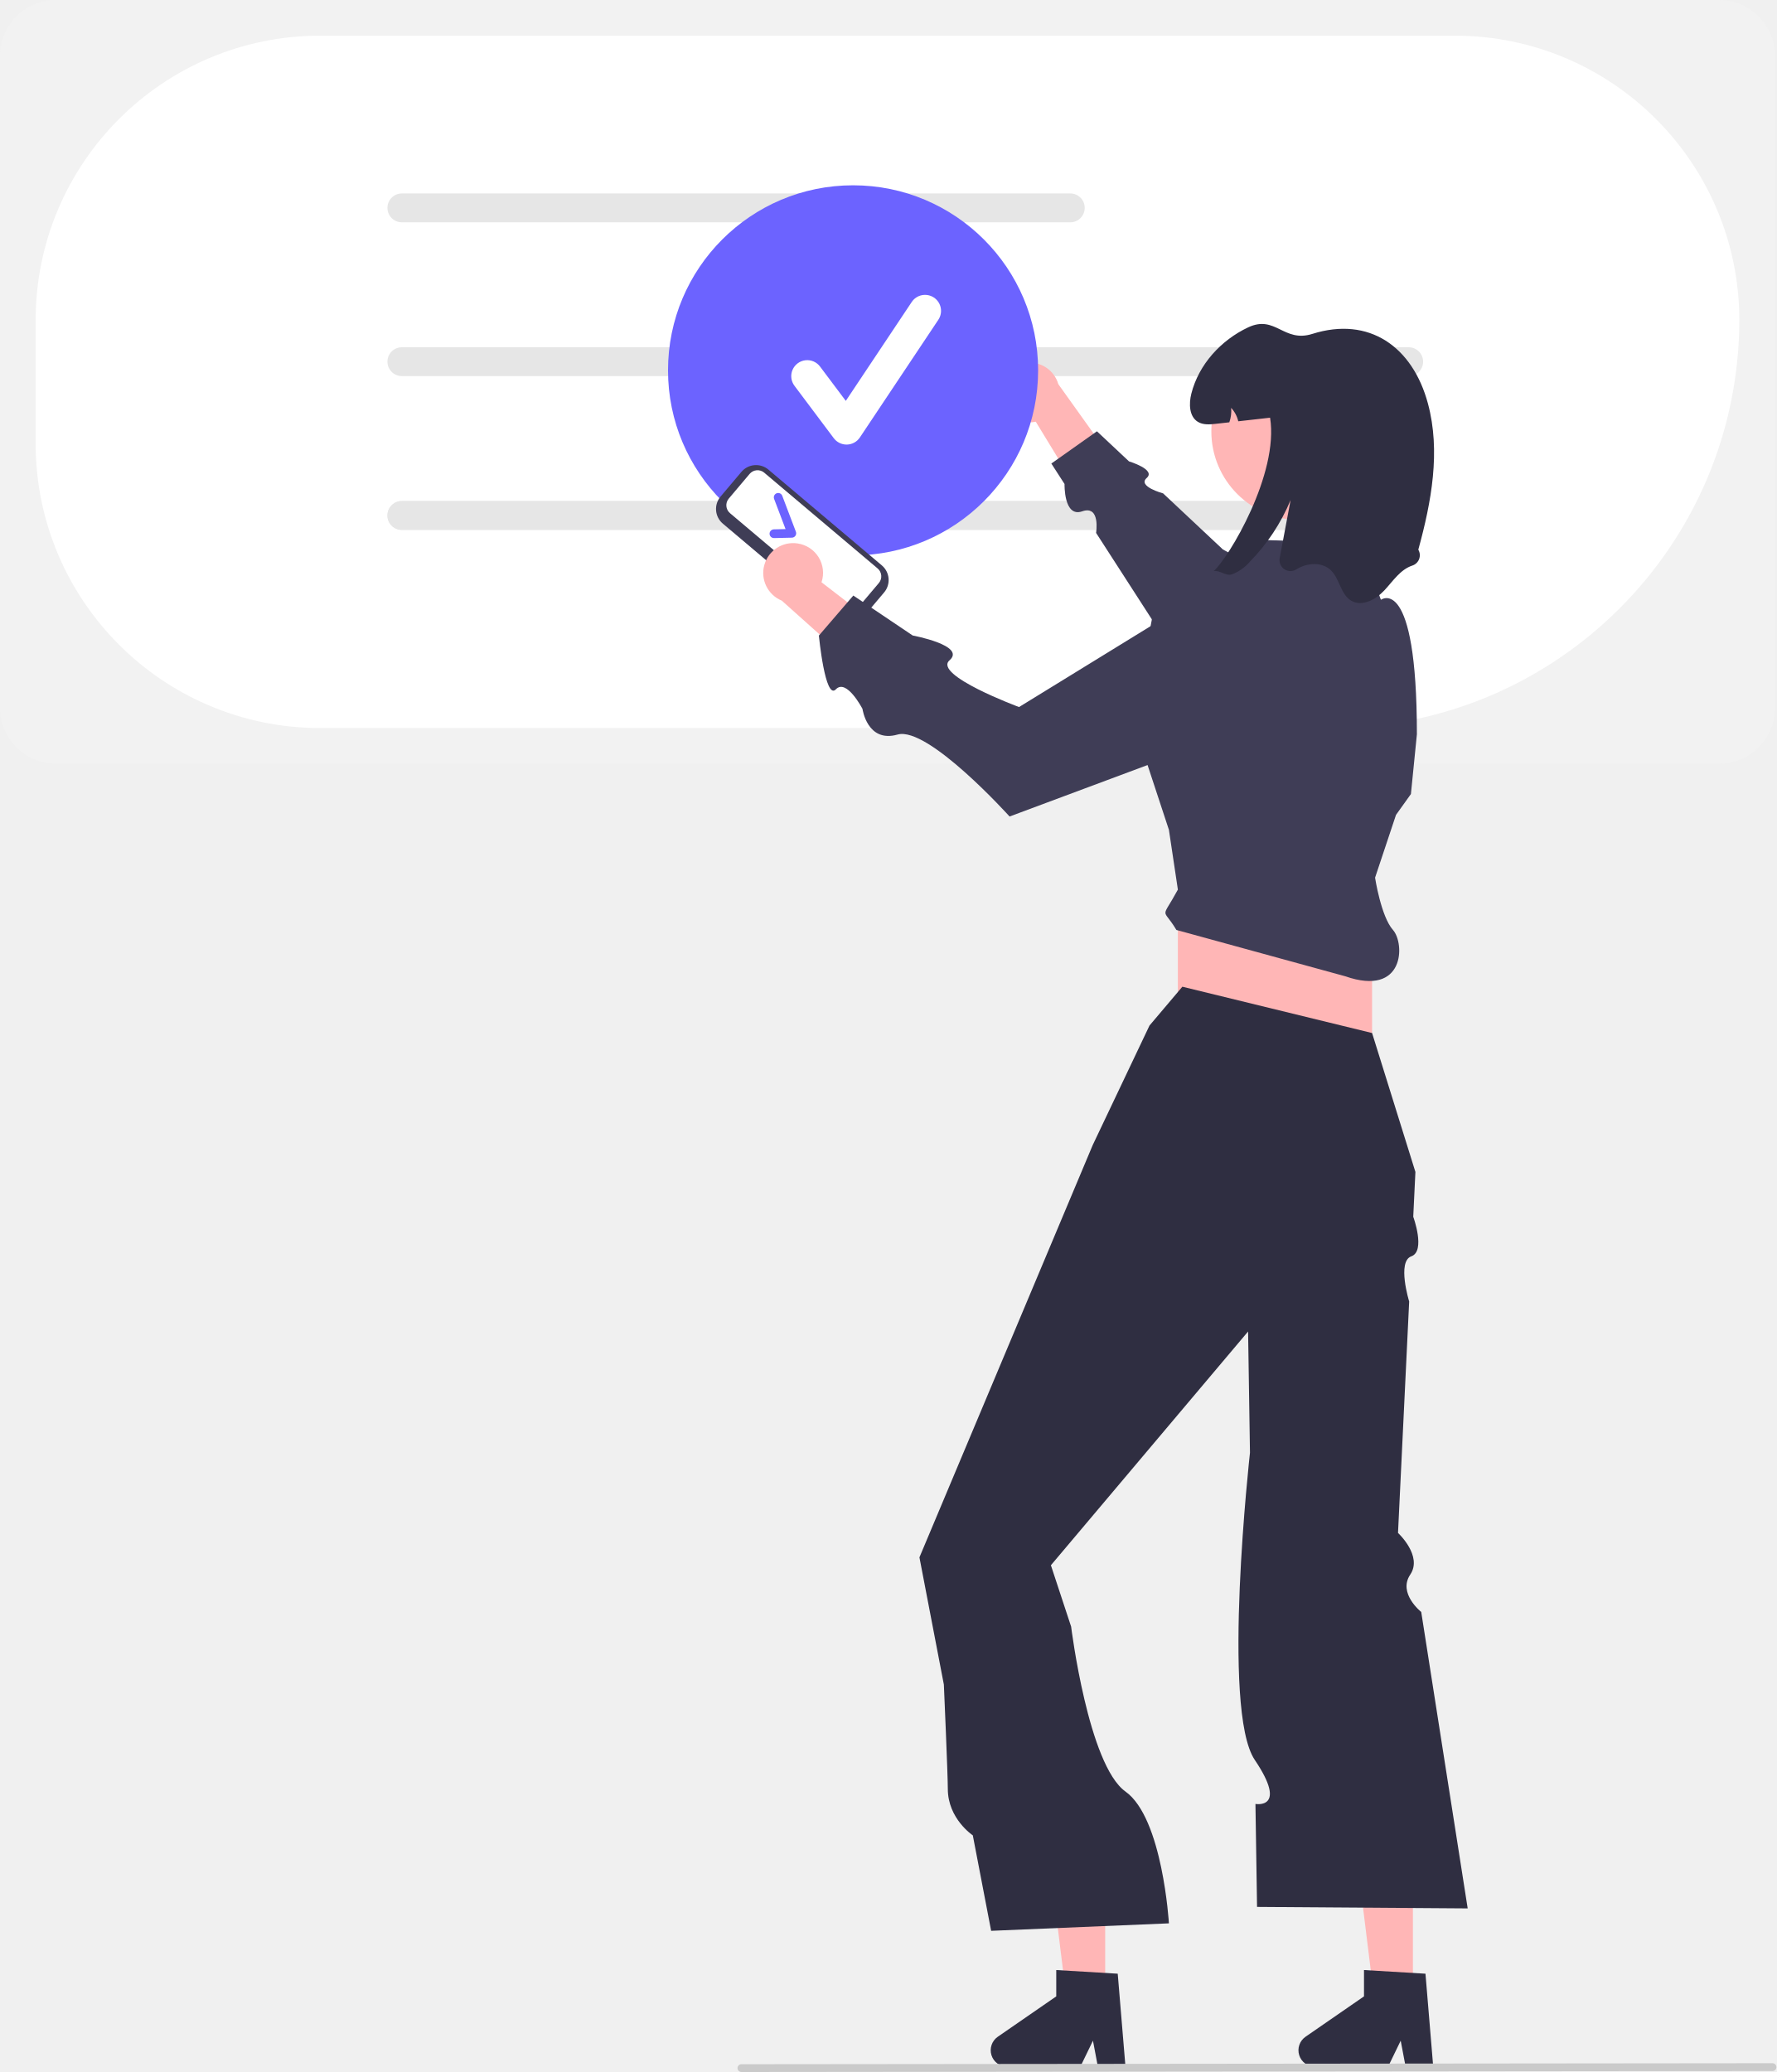
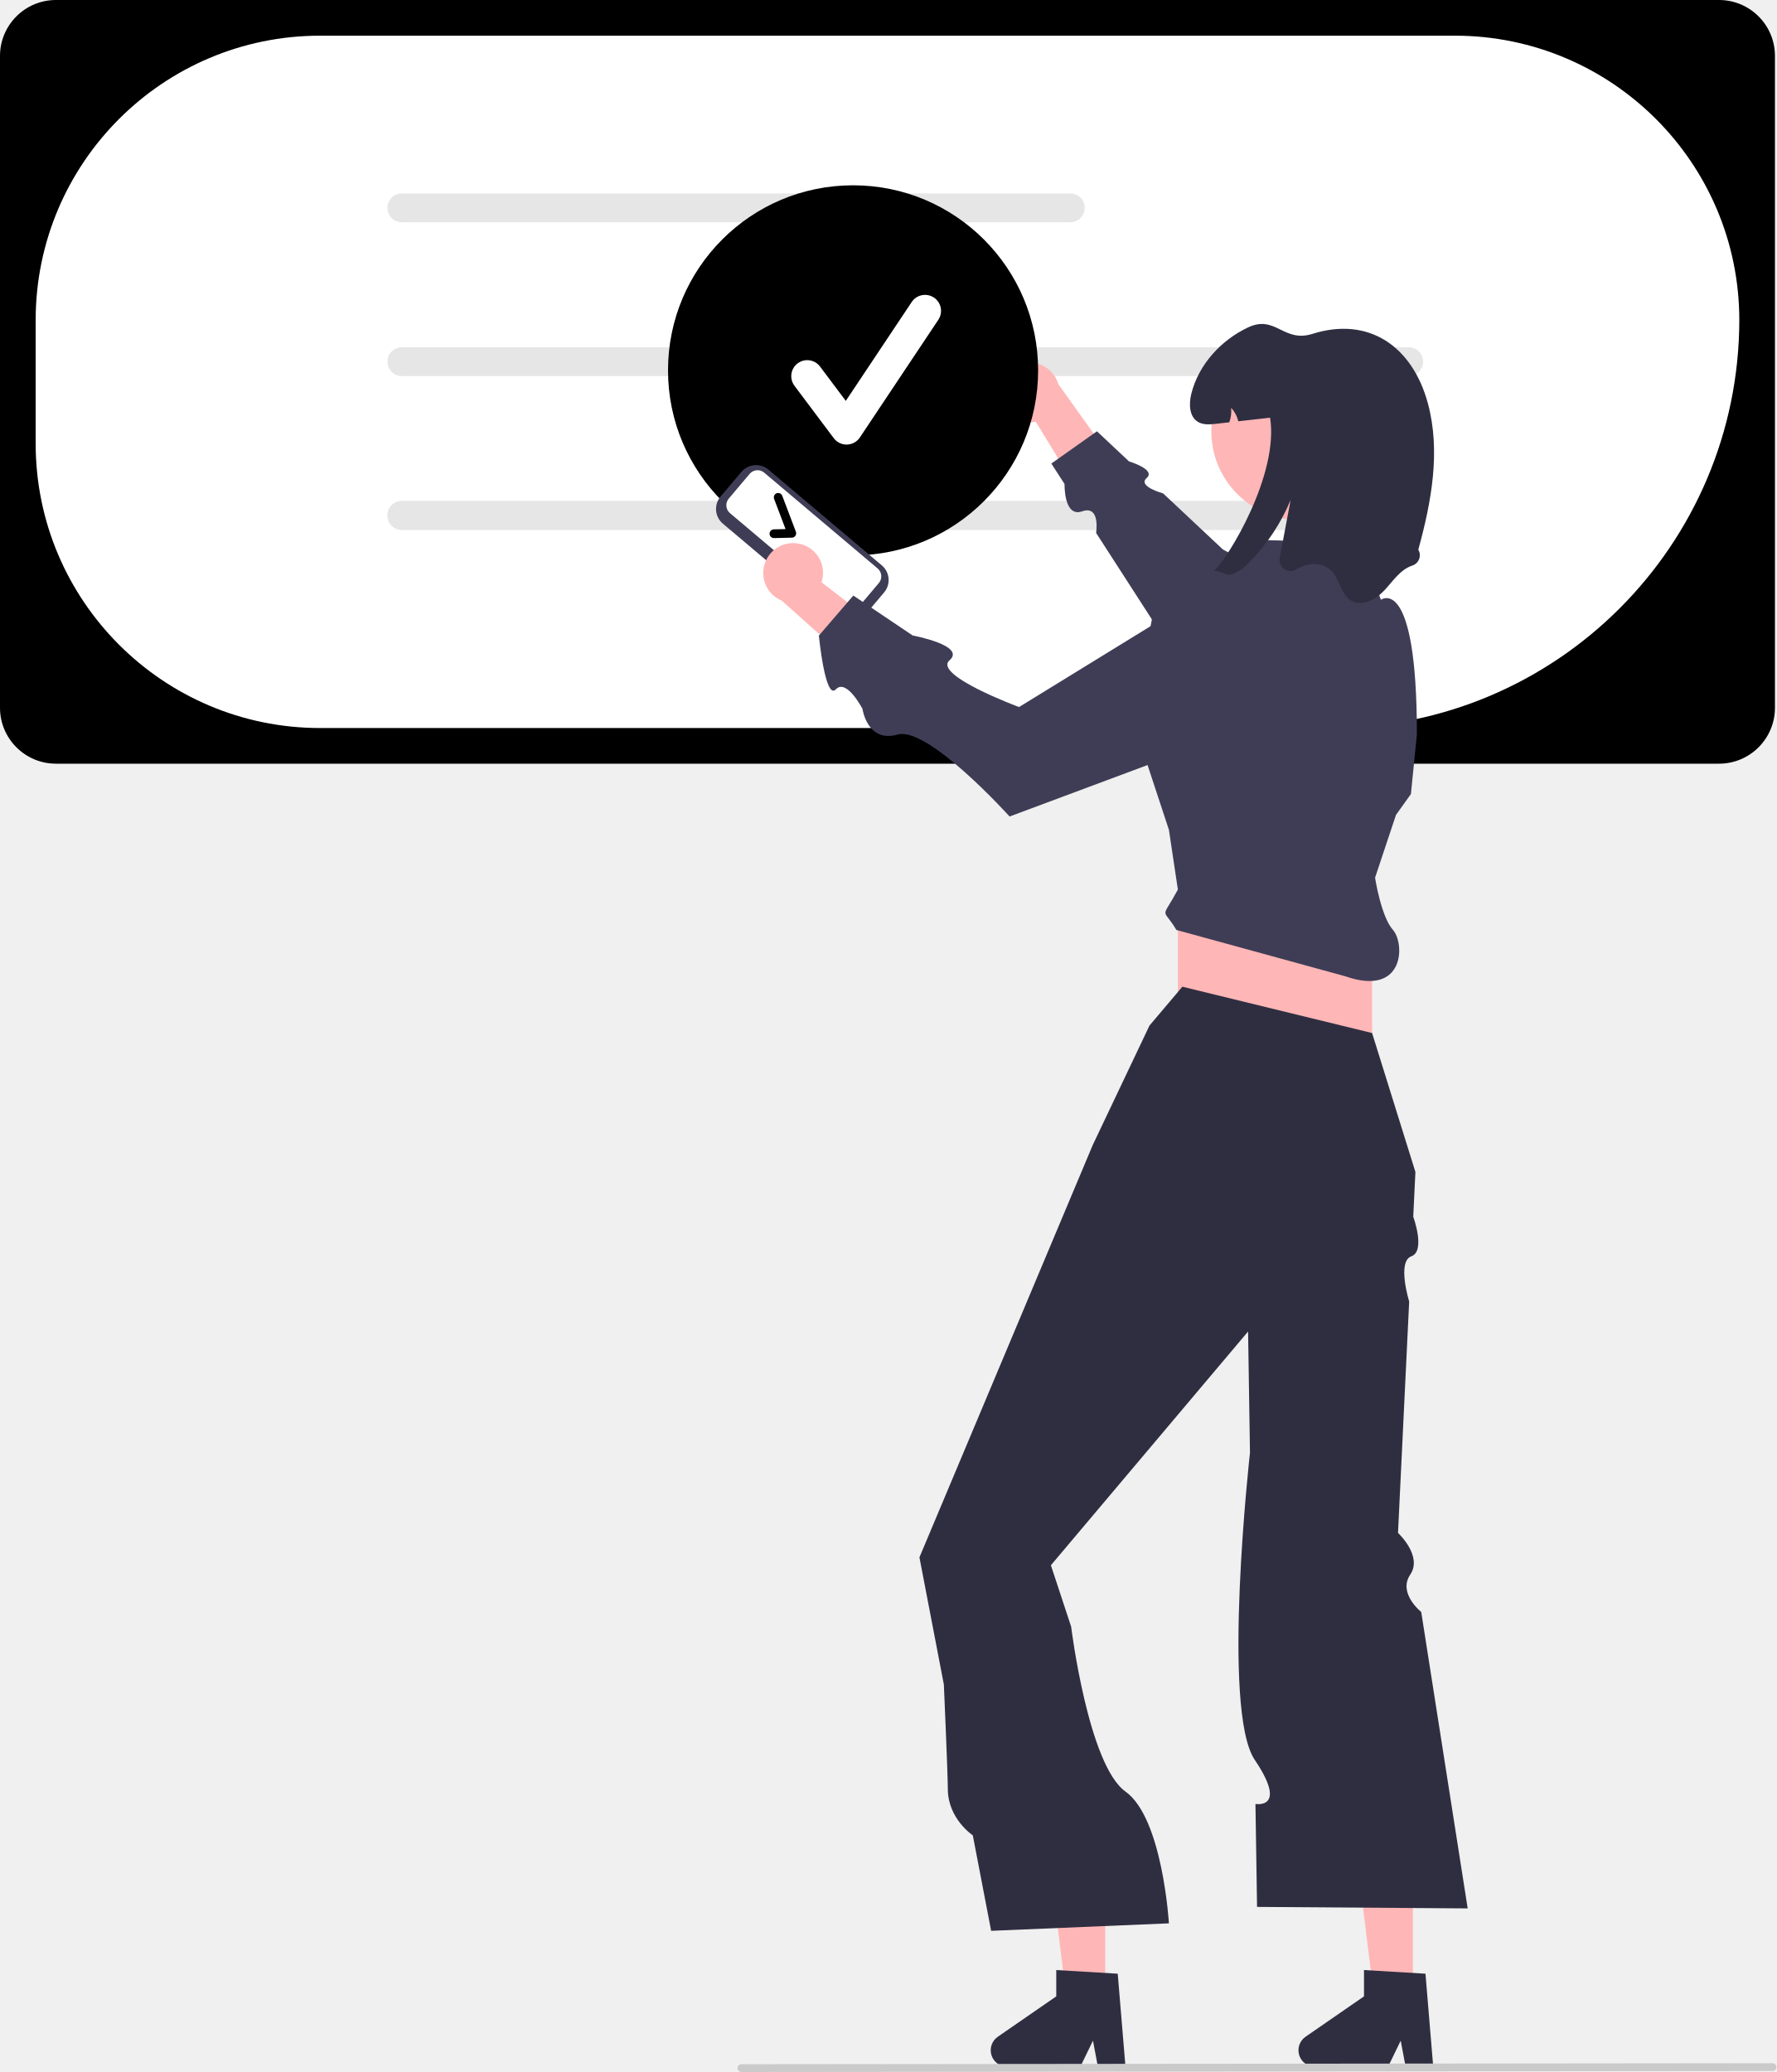
<svg xmlns="http://www.w3.org/2000/svg" data-name="Layer 1" width="543.219" height="633.601" viewBox="0 0 543.219 633.601">
-   <path d="M854.052,366.728H345.482a17.112,17.112,0,0,1-17.092-17.092V150.291a17.112,17.112,0,0,1,17.092-17.092H854.052a17.112,17.112,0,0,1,17.092,17.092V349.636A17.112,17.112,0,0,1,854.052,366.728Z" transform="translate(-328.3903 -133.1994)" fill="#f2f2f2" />
+   <path d="M854.052,366.728H345.482a17.112,17.112,0,0,1-17.092-17.092V150.291a17.112,17.112,0,0,1,17.092-17.092H854.052a17.112,17.112,0,0,1,17.092,17.092V349.636A17.112,17.112,0,0,1,854.052,366.728Z" transform="translate(-328.3903 -133.1994)" fill="#000" />
  <path d="M735.442,355.827H426.21a87.014,87.014,0,0,1-86.916-86.916V231.026a87.015,87.015,0,0,1,86.916-86.917h347.118a87.015,87.015,0,0,1,86.916,86.917A124.943,124.943,0,0,1,735.442,355.827Z" transform="translate(-328.3903 -133.1994)" fill="#fff" />
  <path d="M655.673,201.175H451.267a4.408,4.408,0,1,1,0-8.816H655.673a4.408,4.408,0,0,1,0,8.816Z" transform="translate(-328.3903 -133.1994)" fill="#e6e6e6" />
  <path d="M759.147,248.206H451.267a4.408,4.408,0,1,1,0-8.816H759.147a4.408,4.408,0,0,1,0,8.816Z" transform="translate(-328.3903 -133.1994)" fill="#e6e6e6" />
  <path d="M759.147,295.237H451.267a4.408,4.408,0,1,1,0-8.816H759.147a4.408,4.408,0,0,1,0,8.816Z" transform="translate(-328.3903 -133.1994)" fill="#e6e6e6" />
  <path d="M759.147,295.237H451.267a4.408,4.408,0,1,1,0-8.816H759.147a4.408,4.408,0,0,1,0,8.816Z" transform="translate(-328.3903 -133.1994)" fill="#e6e6e6" />
  <path d="M634.103,253.604a9.088,9.088,0,0,0,11.007,8.547l16.811,27.578,7.155-15.182L652.015,250.686a9.138,9.138,0,0,0-17.912,2.918Z" transform="translate(-328.3903 -133.1994)" fill="#ffb6b6" />
  <path d="M760.255,332.64,702.323,301.216,684.05,284.072s-7.944-2.127-5.02-4.71-5.408-5.074-5.408-5.074l-9.809-9.203L649.873,274.948l4.034,6.253s-.278,10.352,5.393,8.361,4.254,6.594,4.254,6.594l33.85,52.471Z" transform="translate(-328.3903 -133.1994)" fill="#3f3d56" />
-   <circle cx="260.855" cy="113.249" r="56.586" fill="#6c63ff" />
+   <circle cx="260.855" cy="113.249" r="56.586" fill="#000" />
  <polygon points="432.044 611.601 420.278 611.601 414.679 566.219 432.044 566.219 432.044 611.601" fill="#ffb6b6" />
  <path d="M766.644,765.186h-8.438l-1.506-7.966-3.857,7.966H730.465a5.031,5.031,0,0,1-2.859-9.17l17.871-12.342V735.62l18.797,1.122Z" transform="translate(-328.3903 -133.1994)" fill="#2f2e41" />
  <polygon points="337.942 611.601 326.176 611.601 320.577 566.219 337.942 566.219 337.942 611.601" fill="#ffb6b6" />
  <path d="M672.542,765.186h-8.438l-1.506-7.966L658.741,765.186H636.363a5.031,5.031,0,0,1-2.859-9.17l17.871-12.342V735.62l18.797,1.122Z" transform="translate(-328.3903 -133.1994)" fill="#2f2e41" />
  <rect x="360.175" y="268.381" width="59.385" height="67.607" fill="#ffb6b6" />
  <path d="M689.936,434.927l-10.05,11.877L662.527,483.349,618.788,587.418l-9.25,22.009,7.47,38.907s1.209,27.411,1.209,31.898c0,9.136,7.641,14.198,7.641,14.198l5.606,29.198,54.36-2.284s-1.897-32.185-13.282-40.303-16.619-50.429-16.619-50.429l-6.186-18.772,60.298-71.478.389,24.985.188,12.093s-8.83,78.656,1.463,93.921.21,13.469.21,13.469l.49,31.488,64.41.457L762.976,626.121s-7.215-5.697-3.355-11.424-3.742-12.741-3.742-12.741l3.41-70.772s-3.775-12.224.665-13.813.583-12.101.583-12.101l.66-13.698-13.247-42.483Z" transform="translate(-328.3903 -133.1994)" fill="#2f2e41" />
  <path d="M748.864,401.581l6.395-19.186,4.568-6.395,1.827-18.272c0-49.335-11.004-41.12-11.004-41.12l-6.354-17.351-29.236-.914L696.331,316.158l-15.531,5.482-6.082,31.602,11.107,33.721,2.741,18.272c-5.228,9.652-4.786,5.087-.457,12.334l51.619,14.161c18.272,6.395,18.272-10.05,14.608-14.161C750.672,413.458,748.864,401.581,748.864,401.581Z" transform="translate(-328.3903 -133.1994)" fill="#3f3d56" />
  <circle cx="397.511" cy="131.907" r="27.102" fill="#ffb6b6" />
  <path d="M699.506,307.834" transform="translate(-328.3903 -133.1994)" fill="#2f2e41" />
  <path d="M762.084,301.284a3.329,3.329,0,0,1-1.855,4.87c-3.636,1.206-5.875,4.723-8.487,7.537-2.604,2.805-6.797,5.135-10.123,3.225-3.316-1.9-3.545-6.752-6.322-9.383-2.704-2.558-7.199-2.248-10.379-.302l-.095.058a3.351,3.351,0,0,1-5.127-3.41q1.671-8.887,3.34-17.772a59.761,59.761,0,0,1-12.507,18.912,13.757,13.757,0,0,1-5.427,3.819c-1.9.603-3.746-1.361-5.591-1.005,4.586-4.011,20.008-29.72,17.249-46.905q-4.865.548-9.73,1.096A8.943,8.943,0,0,0,704.855,257.924a10.51,10.51,0,0,1-.557,4.413c-1.352.155-2.713.302-4.066.457-1.882.21-3.929.393-5.546-.594-2.695-1.644-2.777-5.536-2.01-8.606,2.248-8.926,9.063-16.39,17.404-20.3,8.341-3.901,10.808,4.787,19.597,2.01,17.359-5.482,30.661,3.892,35.348,21.287C768.963,271.181,766.104,286.666,762.084,301.284Z" transform="translate(-328.3903 -133.1994)" fill="#2f2e41" />
  <path d="M837.116,765.776H803.929l-.143-.259c-.424-.77-.834-1.585-1.217-2.423-3.418-7.318-4.863-15.688-6.138-23.073l-.96-5.566a3.437,3.437,0,0,1,5.41-3.362q7.565,5.505,15.136,10.999c1.911,1.391,4.094,3,6.184,4.739.202-.979.413-1.962.624-2.931a3.439,3.439,0,0,1,6.281-1.086l3.883,6.238c2.832,4.556,5.332,9.045,4.822,13.887a.756.756,0,0,1-.013.176,10.947,10.947,0,0,1-.563,2.331Z" transform="translate(-328.3903 -133.1994)" fill="#f0f0f0" />
  <path d="M870.425,766.493l-315.358.307a1.191,1.191,0,0,1,0-2.381l315.358-.307a1.191,1.191,0,0,1,0,2.381Z" transform="translate(-328.3903 -133.1994)" fill="#cacaca" />
  <path d="M584.101,322.609l-34.688-29.294a5.865,5.865,0,0,1-.696-8.257l6.384-7.56a5.865,5.865,0,0,1,8.257-.696l34.688,29.294a5.865,5.865,0,0,1,.696,8.257l-6.384,7.56A5.865,5.865,0,0,1,584.101,322.609Z" transform="translate(-328.3903 -133.1994)" fill="#3f3d56" />
  <path d="M551.234,285.668a3.161,3.161,0,0,0,.375,4.449l34.688,29.294a3.161,3.161,0,0,0,4.449-.375l6.384-7.56a3.161,3.161,0,0,0-.375-4.449l-34.688-29.294a3.161,3.161,0,0,0-4.449.375Z" transform="translate(-328.3903 -133.1994)" fill="#fff" />
-   <path d="M571.598,297.056a1.333,1.333,0,0,1-1.054.558l-5.45.125a1.334,1.334,0,1,1-.061-2.667l3.566-.082-3.511-9.265a1.334,1.334,0,0,1,2.494-.945l4.18,11.028a1.334,1.334,0,0,1-.141,1.218Z" transform="translate(-328.3903 -133.1994)" fill="#6c63ff" />
+   <path d="M571.598,297.056a1.333,1.333,0,0,1-1.054.558l-5.45.125a1.334,1.334,0,1,1-.061-2.667l3.566-.082-3.511-9.265a1.334,1.334,0,0,1,2.494-.945l4.18,11.028a1.334,1.334,0,0,1-.141,1.218Z" transform="translate(-328.3903 -133.1994)" fill="000 " />
  <path d="M572.297,299.384a9.088,9.088,0,0,1,7.3,11.871l25.586,19.709-15.87,5.461-21.864-19.554a9.138,9.138,0,0,1,4.848-17.489Z" transform="translate(-328.3903 -133.1994)" fill="#ffb6b6" />
  <path d="M705.505,309.129l-65.509,40.278s-26.413-9.773-21.251-14.297-11.271-7.583-11.271-7.583l-18.153-12.213-10.534,12.242s1.919,19.885,5.185,16.442,8.147,5.963,8.147,5.963,1.443,10.502,10.739,7.859S637.101,382.882,637.101,382.882l80.622-30.069Z" transform="translate(-328.3903 -133.1994)" fill="#3f3d56" />
  <path d="M587.255,269.147a4.891,4.891,0,0,1-3.913-1.957l-11.998-15.997a4.892,4.892,0,1,1,7.827-5.87l7.849,10.465,20.16-30.24a4.892,4.892,0,0,1,8.141,5.427l-23.996,35.994a4.894,4.894,0,0,1-3.935,2.177C587.346,269.146,587.301,269.147,587.255,269.147Z" transform="translate(-328.3903 -133.1994)" fill="#fff" />
</svg>
